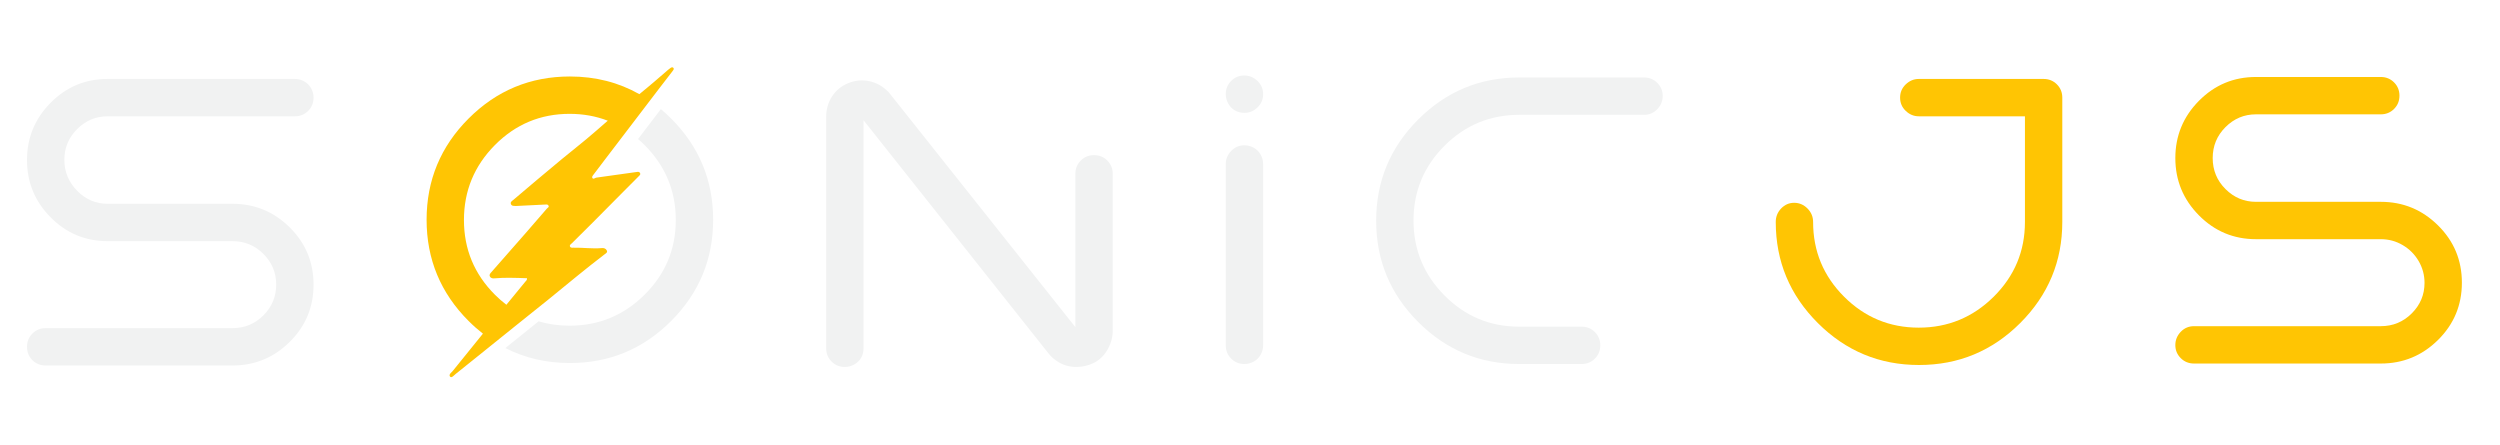
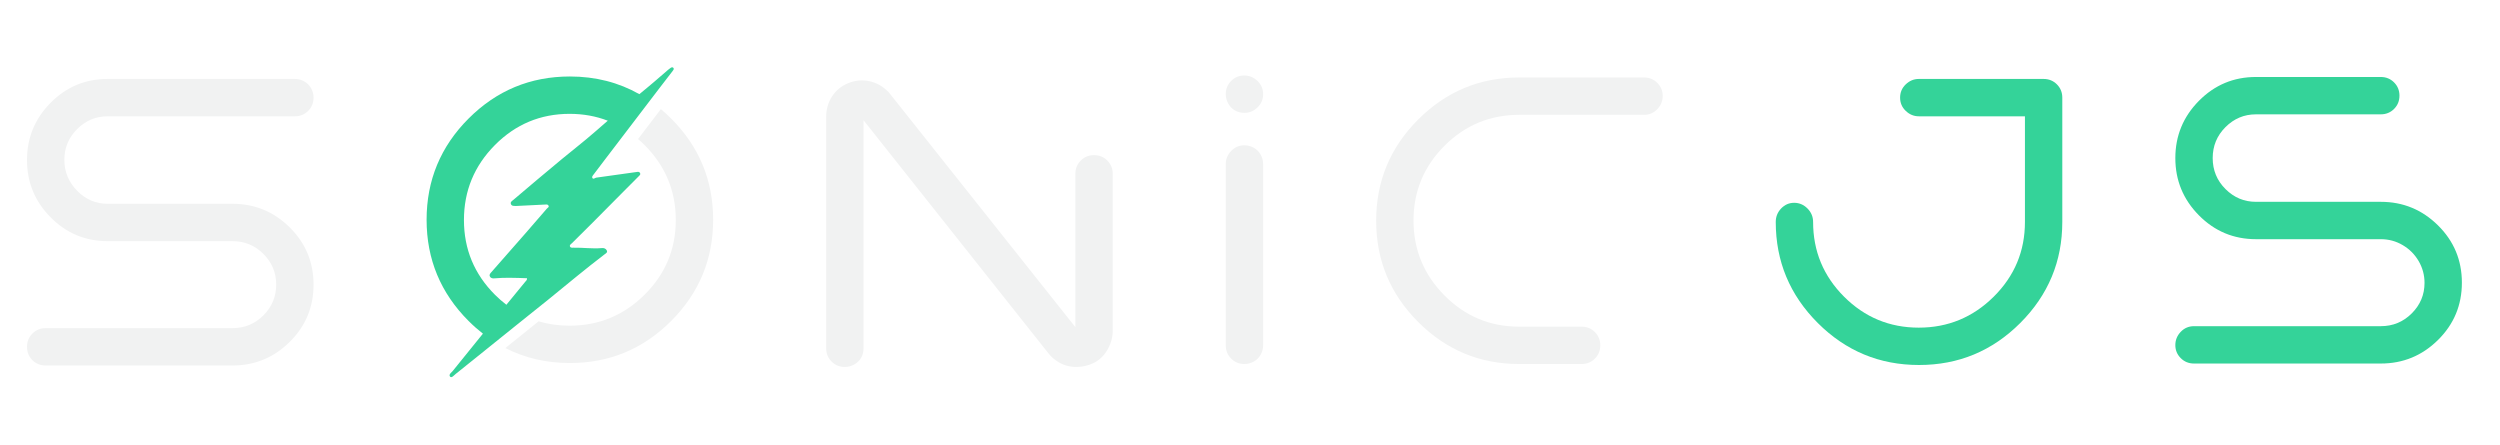
<svg xmlns="http://www.w3.org/2000/svg" version="1.1" id="Layer_1" x="0px" y="0px" viewBox="380 1300 2250 400" xml:space="preserve">
  <g>
    <g>
      <path fill="#F1F2F2" d="M476.851,1404.673h168.536c4.714,0,8.695-1.618,11.944-4.866c3.241-3.241,4.866-7.222,4.866-11.943    c0-2.357-0.443-4.569-1.327-6.636c-0.885-2.06-2.067-3.829-3.539-5.308c-1.479-1.472-3.249-2.654-5.308-3.538    c-2.067-0.885-4.279-1.327-6.635-1.327H476.851c-20.057,0-37.158,7.154-51.313,21.454c-14.155,14.308-21.233,31.483-21.233,51.534    c0,20.058,7.078,37.234,21.233,51.534c14.155,14.308,31.255,21.454,51.313,21.454h112.357c10.907,0,20.196,3.837,27.868,11.502    c7.666,7.672,11.502,16.885,11.502,27.646c0,10.769-3.836,19.982-11.502,27.647c-7.672,7.673-16.961,11.502-27.868,11.502H421.115    c-4.721,0-8.702,1.624-11.944,4.865c-3.248,3.249-4.866,7.23-4.866,11.944c0,3.248,0.733,6.123,2.212,8.626    c1.472,2.509,3.462,4.499,5.971,5.972c2.502,1.472,5.378,2.212,8.626,2.212h168.094c20.052,0,37.227-7.078,51.534-21.234    c14.3-14.155,21.454-31.331,21.454-51.534c0-20.196-7.154-37.379-21.454-51.534c-14.308-14.156-31.483-21.234-51.534-21.234    H476.851c-10.616,0-19.76-3.905-27.426-11.721c-7.672-7.811-11.501-17.101-11.501-27.87c0-10.761,3.829-19.975,11.501-27.647    C457.091,1408.508,466.235,1404.673,476.851,1404.673z" />
      <path fill="#F1F2F2" d="M974.78,1398.211c-5.016,6.574-10.034,13.146-15.048,19.721c-1.828,2.398-3.657,4.796-5.487,7.194    c1.994,1.719,3.958,3.51,5.873,5.424c18.724,18.731,28.089,41.216,28.089,67.459c0,26.251-9.366,48.658-28.089,67.237    c-18.731,18.579-41.215,27.868-67.459,27.868c-9.848,0-19.156-1.308-27.923-3.923l-4.185,3.354    c-8.587,6.885-17.154,13.796-25.725,20.702c17.52,8.967,36.86,13.487,58.054,13.487c35.533,0,65.91-12.608,91.124-37.821    c25.214-25.215,37.821-55.584,37.821-91.125c0-35.534-12.607-65.911-37.821-91.126    C981.004,1403.663,977.926,1400.854,974.78,1398.211z" />
      <path fill="#F1F2F2" d="M1364.644,1439.619c-4.72,0-8.702,1.624-11.943,4.865c-3.249,3.249-4.866,7.23-4.866,11.944v138.014    l-167.651-211.003c-0.297-0.586-0.74-1.03-1.327-1.326c-4.721-4.714-10.249-7.742-16.588-9.069    c-6.346-1.326-12.608-0.732-18.801,1.77c-6.192,2.509-11.059,6.49-14.598,11.944c-3.539,5.46-5.308,11.577-5.308,18.357v208.348    c0,4.721,1.618,8.703,4.866,11.944c3.241,3.241,7.222,4.865,11.943,4.865c2.945,0,5.751-0.738,8.405-2.211    c2.654-1.472,4.713-3.463,6.193-5.971c1.473-2.503,2.212-5.378,2.212-8.627v-205.251l166.325,209.675    c2.06,2.654,4.423,4.865,7.078,6.635c5.308,3.829,11.349,5.75,18.137,5.75c5.308,0,10.464-1.182,15.482-3.538    c3.539-1.769,6.56-4.127,9.069-7.078c2.502-2.945,4.491-6.338,5.971-10.175c1.473-3.829,2.212-7.664,2.212-11.501v-141.552    c0-4.714-1.624-8.695-4.865-11.944C1373.339,1441.243,1369.359,1439.619,1364.644,1439.619z" />
      <path fill="#F1F2F2" d="M1508.406,1432.983c-2.654-1.472-5.46-2.212-8.404-2.212c-4.721,0-8.703,1.7-11.944,5.087    c-3.249,3.395-4.865,7.3-4.865,11.723v163.228c0,4.721,1.616,8.702,4.865,11.943c3.241,3.249,7.223,4.866,11.944,4.866    c2.944,0,5.751-0.732,8.404-2.212c2.655-1.472,4.714-3.539,6.193-6.194c1.473-2.654,2.213-5.453,2.213-8.404V1447.58    c0-2.945-0.74-5.75-2.213-8.405C1513.12,1436.522,1511.06,1434.462,1508.406,1432.983z" />
      <path fill="#F1F2F2" d="M1499.78,1367.957c-4.575,0-8.481,1.625-11.722,4.866c-3.249,3.249-4.865,7.23-4.865,11.943    c0,2.951,0.732,5.75,2.212,8.405c1.472,2.654,3.463,4.721,5.971,6.193c2.503,1.479,5.378,2.212,8.627,2.212    c4.423,0,8.328-1.618,11.721-4.865c3.387-3.243,5.088-7.224,5.088-11.944c0-4.713-1.701-8.694-5.088-11.943    C1508.33,1369.582,1504.349,1367.957,1499.78,1367.957z" />
      <path fill="#F1F2F2" d="M1859.627,1369.727H1747.27c-35.388,0-65.69,12.607-90.904,37.821    c-25.213,25.215-37.82,55.591-37.82,91.125c0,35.54,12.607,65.911,37.82,91.125c25.215,25.215,55.516,37.821,90.904,37.821h56.178    c4.714,0,8.695-1.618,11.944-4.866c3.241-3.241,4.865-7.222,4.865-11.943c0-4.714-1.624-8.695-4.865-11.943    c-3.249-3.243-7.23-4.866-11.944-4.866h-56.178c-26.251,0-48.659-9.359-67.237-28.09c-18.579-18.723-27.868-41.207-27.868-67.459    c0-26.243,9.29-48.659,27.868-67.237c18.579-18.579,40.987-27.868,67.237-27.868h112.357c4.714,0,8.696-1.693,11.944-5.087    c3.241-3.387,4.865-7.368,4.865-11.943c0-4.569-1.624-8.475-4.865-11.723C1868.322,1371.351,1864.341,1369.727,1859.627,1369.727z    " />
-       <path fill="#FFC503" d="M2219.256,1371.054h-112.357c-4.423,0-8.336,1.624-11.723,4.865c-3.393,3.249-5.087,7.23-5.087,11.944    c0,4.721,1.694,8.702,5.087,11.943c3.387,3.249,7.3,4.866,11.723,4.866h95.547v95.105c0,26.251-9.365,48.659-28.088,67.237    c-18.731,18.579-41.215,27.868-67.459,27.868c-26.251,0-48.659-9.289-67.237-27.868c-18.579-18.579-27.868-40.987-27.868-67.237    c0-4.713-1.701-8.771-5.088-12.165c-3.393-3.387-7.374-5.087-11.943-5.087c-4.575,0-8.481,1.7-11.722,5.087    c-3.249,3.393-4.865,7.451-4.865,12.165c0,35.388,12.607,65.69,37.82,90.904c25.215,25.213,55.584,37.82,91.126,37.82    c35.532,0,65.91-12.607,91.125-37.82c25.214-25.215,37.82-55.516,37.82-90.904v-111.915c0-4.714-1.624-8.695-4.865-11.944    C2227.951,1372.678,2223.971,1371.054,2219.256,1371.054z" />
-       <path fill="#FFC503" d="M2574.24,1502.875c-14.306-14.156-31.483-21.234-51.533-21.234H2410.35    c-10.617,0-19.762-3.829-27.426-11.501c-7.672-7.664-11.501-16.954-11.501-27.868c0-10.907,3.829-20.196,11.501-27.868    c7.664-7.664,16.809-11.501,27.426-11.501h112.357c4.714,0,8.695-1.617,11.944-4.866c3.241-3.241,4.865-7.222,4.865-11.943    c0-4.714-1.624-8.695-4.865-11.944c-3.249-3.241-7.23-4.865-11.944-4.865H2410.35c-20.058,0-37.158,7.154-51.313,21.454    c-14.156,14.308-21.232,31.483-21.232,51.534c0,20.058,7.077,37.234,21.232,51.534c14.156,14.308,31.255,21.454,51.313,21.454    h112.357c7.078,0,13.637,1.77,19.684,5.308c6.042,3.539,10.838,8.336,14.377,14.377c3.538,6.047,5.307,12.607,5.307,19.685    c0,10.616-3.835,19.76-11.501,27.425c-7.672,7.673-16.961,11.502-27.868,11.502h-168.094c-4.721,0-8.703,1.7-11.944,5.087    c-3.249,3.393-4.865,7.374-4.865,11.943c0,4.576,1.616,8.481,4.865,11.723c3.241,3.249,7.223,4.866,11.944,4.866h168.094    c20.051,0,37.227-7.078,51.533-21.234c14.302-14.155,21.454-31.331,21.454-51.534    C2595.695,1534.213,2588.542,1517.03,2574.24,1502.875z" />
-       <path fill="#FFC503" d="M854.024,1585.195l20.001-16.028c16.616-13.507,33.04-27.265,50.086-40.251    c1.13-0.861,2.9-1.686,2.003-3.516c-0.843-1.716-2.481-2.302-4.484-2.123c-8.514,0.765-17.016-0.538-25.537-0.353    c-1.124,0.024-2.768,0.221-3.163-1.25c-0.371-1.369,1.088-2.063,1.919-2.894c6.26-6.242,12.574-12.43,18.816-18.691    c9.303-9.327,18.565-18.714,27.851-28.066c1.848-1.859,3.701-3.713,5.549-5.572c2.655-2.661,5.309-5.315,7.958-7.982    c0.574-0.579,1.259-1.141,1.246-1.94c-0.004-0.257-0.078-0.538-0.254-0.853c-0.556-0.981-1.441-1.1-2.469-0.957    c-0.658,0.096-1.315,0.185-1.973,0.275c-3.844,0.538-7.689,1.076-11.533,1.608c-3.641,0.505-7.281,1.02-10.922,1.529    c-4.162,0.582-8.324,1.158-12.486,1.748c-1.142,0.161-2.409,1.662-3.354,0.508c-0.419-0.508-0.431-1.028-0.251-1.531    c0.269-0.741,0.957-1.441,1.387-2.021c3.414-4.58,6.882-9.124,10.356-13.662c1.74-2.272,3.48-4.544,5.214-6.822    c4.682-6.141,9.369-12.281,14.051-18.422c0.09-0.119,0.181-0.237,0.271-0.355c6.848-8.98,13.7-17.958,20.553-26.936    c0.488-0.64,0.977-1.28,1.465-1.92c2.159-2.828,4.315-5.658,6.476-8.486c4.197-5.501,8.454-10.954,12.67-16.442    c0.263-0.347,0.538-0.718,0.717-1.106c0.269-0.586,0.299-1.196-0.335-1.776c-0.825-0.753-1.8-0.15-2.595,0.419    c-0.67,0.472-1.333,0.957-1.955,1.489c-2.206,1.889-4.401,3.797-6.595,5.698c-3.958,3.438-7.922,6.876-11.976,10.194    c-2.443,2.003-4.865,4.028-7.301,6.038c-18.689-10.581-39.53-15.906-62.549-15.906c-35.54,0-65.911,12.607-91.125,37.82    c-25.214,25.215-37.821,55.592-37.821,91.126c0,35.54,12.607,65.91,37.821,91.125c4.146,4.146,8.445,7.916,12.87,11.381    c-9.015,11.14-18.036,22.277-27.034,33.429c-1.208,1.489-3.755,3.151-2.745,4.891c0.078,0.144,0.173,0.281,0.305,0.425    c1.321,1.429,3.492-1.303,4.933-2.457c6.673-5.333,13.333-10.685,19.982-16.042c3.707-2.984,7.417-5.965,11.124-8.952    c1.474-1.188,2.951-2.373,4.425-3.561c6.41-5.164,12.816-10.333,19.238-15.481L854.024,1585.195z M797.552,1498.009    c0-26.243,9.29-48.728,27.868-67.459c18.579-18.723,40.987-28.089,67.238-28.089c12.273,0,23.712,2.075,34.34,6.171    c-3.37,2.905-6.734,5.816-10.069,8.762c-6.075,5.351-12.365,10.469-18.667,15.564c-4.179,3.378-8.371,6.744-12.514,10.164    c-7.54,6.23-15.037,12.52-22.529,18.804c-7.091,5.955-14.182,11.904-21.19,17.949c-1.136,0.974-3.055,1.907-2.135,3.94    c0.831,1.836,2.774,1.417,4.341,1.578l12.145-0.599l14.151-0.698c1.031-0.102,2.192-0.257,2.89,0.632    c0.034,0.044,0.073,0.078,0.106,0.127c1.017,1.561-0.67,2.105-1.387,2.942c-6.308,7.318-12.616,14.637-18.978,21.907    c-8.161,9.339-16.353,18.649-24.544,27.958c-2.146,2.433-4.275,4.879-6.422,7.312c-1.034,1.172-2.129,2.272-1.238,3.922    c0.933,1.728,2.685,1.752,4.323,1.602c4.134-0.367,8.263-0.489,12.396-0.492c0.242,0,0.485-0.005,0.728-0.004    c2.711,0.009,5.422,0.068,8.134,0.145c2.582,0.074,5.166,0.165,7.752,0.249c0.275,1.62-0.879,2.356-1.62,3.259    c-1.333,1.626-2.667,3.247-4,4.867c-4.315,5.252-8.62,10.514-12.928,15.772c-3.562-2.725-7.007-5.733-10.324-9.051    C806.842,1546.667,797.552,1524.26,797.552,1498.009z" />
+       <path fill="#34D399" d="M2219.256,1371.054h-112.357c-4.423,0-8.336,1.624-11.723,4.865c-3.393,3.249-5.087,7.23-5.087,11.944    c0,4.721,1.694,8.702,5.087,11.943c3.387,3.249,7.3,4.866,11.723,4.866h95.547v95.105c0,26.251-9.365,48.659-28.088,67.237    c-18.731,18.579-41.215,27.868-67.459,27.868c-26.251,0-48.659-9.289-67.237-27.868c-18.579-18.579-27.868-40.987-27.868-67.237    c0-4.713-1.701-8.771-5.088-12.165c-3.393-3.387-7.374-5.087-11.943-5.087c-4.575,0-8.481,1.7-11.722,5.087    c-3.249,3.393-4.865,7.451-4.865,12.165c0,35.388,12.607,65.69,37.82,90.904c25.215,25.213,55.584,37.82,91.126,37.82    c35.532,0,65.91-12.607,91.125-37.82c25.214-25.215,37.82-55.516,37.82-90.904v-111.915c0-4.714-1.624-8.695-4.865-11.944    C2227.951,1372.678,2223.971,1371.054,2219.256,1371.054z" />
+       <path fill="#34D399" d="M2574.24,1502.875c-14.306-14.156-31.483-21.234-51.533-21.234H2410.35    c-10.617,0-19.762-3.829-27.426-11.501c-7.672-7.664-11.501-16.954-11.501-27.868c0-10.907,3.829-20.196,11.501-27.868    c7.664-7.664,16.809-11.501,27.426-11.501h112.357c4.714,0,8.695-1.617,11.944-4.866c3.241-3.241,4.865-7.222,4.865-11.943    c0-4.714-1.624-8.695-4.865-11.944c-3.249-3.241-7.23-4.865-11.944-4.865H2410.35c-20.058,0-37.158,7.154-51.313,21.454    c-14.156,14.308-21.232,31.483-21.232,51.534c0,20.058,7.077,37.234,21.232,51.534c14.156,14.308,31.255,21.454,51.313,21.454    h112.357c7.078,0,13.637,1.77,19.684,5.308c6.042,3.539,10.838,8.336,14.377,14.377c3.538,6.047,5.307,12.607,5.307,19.685    c0,10.616-3.835,19.76-11.501,27.425c-7.672,7.673-16.961,11.502-27.868,11.502h-168.094c-4.721,0-8.703,1.7-11.944,5.087    c-3.249,3.393-4.865,7.374-4.865,11.943c0,4.576,1.616,8.481,4.865,11.723c3.241,3.249,7.223,4.866,11.944,4.866h168.094    c20.051,0,37.227-7.078,51.533-21.234c14.302-14.155,21.454-31.331,21.454-51.534    C2595.695,1534.213,2588.542,1517.03,2574.24,1502.875z" />
+       <path fill="#34D399" d="M854.024,1585.195l20.001-16.028c16.616-13.507,33.04-27.265,50.086-40.251    c1.13-0.861,2.9-1.686,2.003-3.516c-0.843-1.716-2.481-2.302-4.484-2.123c-8.514,0.765-17.016-0.538-25.537-0.353    c-1.124,0.024-2.768,0.221-3.163-1.25c-0.371-1.369,1.088-2.063,1.919-2.894c6.26-6.242,12.574-12.43,18.816-18.691    c9.303-9.327,18.565-18.714,27.851-28.066c1.848-1.859,3.701-3.713,5.549-5.572c2.655-2.661,5.309-5.315,7.958-7.982    c0.574-0.579,1.259-1.141,1.246-1.94c-0.004-0.257-0.078-0.538-0.254-0.853c-0.556-0.981-1.441-1.1-2.469-0.957    c-0.658,0.096-1.315,0.185-1.973,0.275c-3.844,0.538-7.689,1.076-11.533,1.608c-3.641,0.505-7.281,1.02-10.922,1.529    c-4.162,0.582-8.324,1.158-12.486,1.748c-1.142,0.161-2.409,1.662-3.354,0.508c-0.419-0.508-0.431-1.028-0.251-1.531    c0.269-0.741,0.957-1.441,1.387-2.021c3.414-4.58,6.882-9.124,10.356-13.662c1.74-2.272,3.48-4.544,5.214-6.822    c4.682-6.141,9.369-12.281,14.051-18.422c0.09-0.119,0.181-0.237,0.271-0.355c6.848-8.98,13.7-17.958,20.553-26.936    c0.488-0.64,0.977-1.28,1.465-1.92c2.159-2.828,4.315-5.658,6.476-8.486c4.197-5.501,8.454-10.954,12.67-16.442    c0.263-0.347,0.538-0.718,0.717-1.106c0.269-0.586,0.299-1.196-0.335-1.776c-0.825-0.753-1.8-0.15-2.595,0.419    c-0.67,0.472-1.333,0.957-1.955,1.489c-2.206,1.889-4.401,3.797-6.595,5.698c-3.958,3.438-7.922,6.876-11.976,10.194    c-2.443,2.003-4.865,4.028-7.301,6.038c-18.689-10.581-39.53-15.906-62.549-15.906c-35.54,0-65.911,12.607-91.125,37.82    c-25.214,25.215-37.821,55.592-37.821,91.126c0,35.54,12.607,65.91,37.821,91.125c4.146,4.146,8.445,7.916,12.87,11.381    c-9.015,11.14-18.036,22.277-27.034,33.429c-1.208,1.489-3.755,3.151-2.745,4.891c0.078,0.144,0.173,0.281,0.305,0.425    c1.321,1.429,3.492-1.303,4.933-2.457c6.673-5.333,13.333-10.685,19.982-16.042c3.707-2.984,7.417-5.965,11.124-8.952    c1.474-1.188,2.951-2.373,4.425-3.561c6.41-5.164,12.816-10.333,19.238-15.481L854.024,1585.195z M797.552,1498.009    c0-26.243,9.29-48.728,27.868-67.459c18.579-18.723,40.987-28.089,67.238-28.089c12.273,0,23.712,2.075,34.34,6.171    c-3.37,2.905-6.734,5.816-10.069,8.762c-6.075,5.351-12.365,10.469-18.667,15.564c-4.179,3.378-8.371,6.744-12.514,10.164    c-7.54,6.23-15.037,12.52-22.529,18.804c-7.091,5.955-14.182,11.904-21.19,17.949c-1.136,0.974-3.055,1.907-2.135,3.94    c0.831,1.836,2.774,1.417,4.341,1.578l12.145-0.599l14.151-0.698c1.031-0.102,2.192-0.257,2.89,0.632    c0.034,0.044,0.073,0.078,0.106,0.127c1.017,1.561-0.67,2.105-1.387,2.942c-6.308,7.318-12.616,14.637-18.978,21.907    c-8.161,9.339-16.353,18.649-24.544,27.958c-2.146,2.433-4.275,4.879-6.422,7.312c-1.034,1.172-2.129,2.272-1.238,3.922    c0.933,1.728,2.685,1.752,4.323,1.602c4.134-0.367,8.263-0.489,12.396-0.492c0.242,0,0.485-0.005,0.728-0.004    c2.711,0.009,5.422,0.068,8.134,0.145c2.582,0.074,5.166,0.165,7.752,0.249c0.275,1.62-0.879,2.356-1.62,3.259    c-1.333,1.626-2.667,3.247-4,4.867c-4.315,5.252-8.62,10.514-12.928,15.772c-3.562-2.725-7.007-5.733-10.324-9.051    C806.842,1546.667,797.552,1524.26,797.552,1498.009z" />
    </g>
  </g>
</svg>
